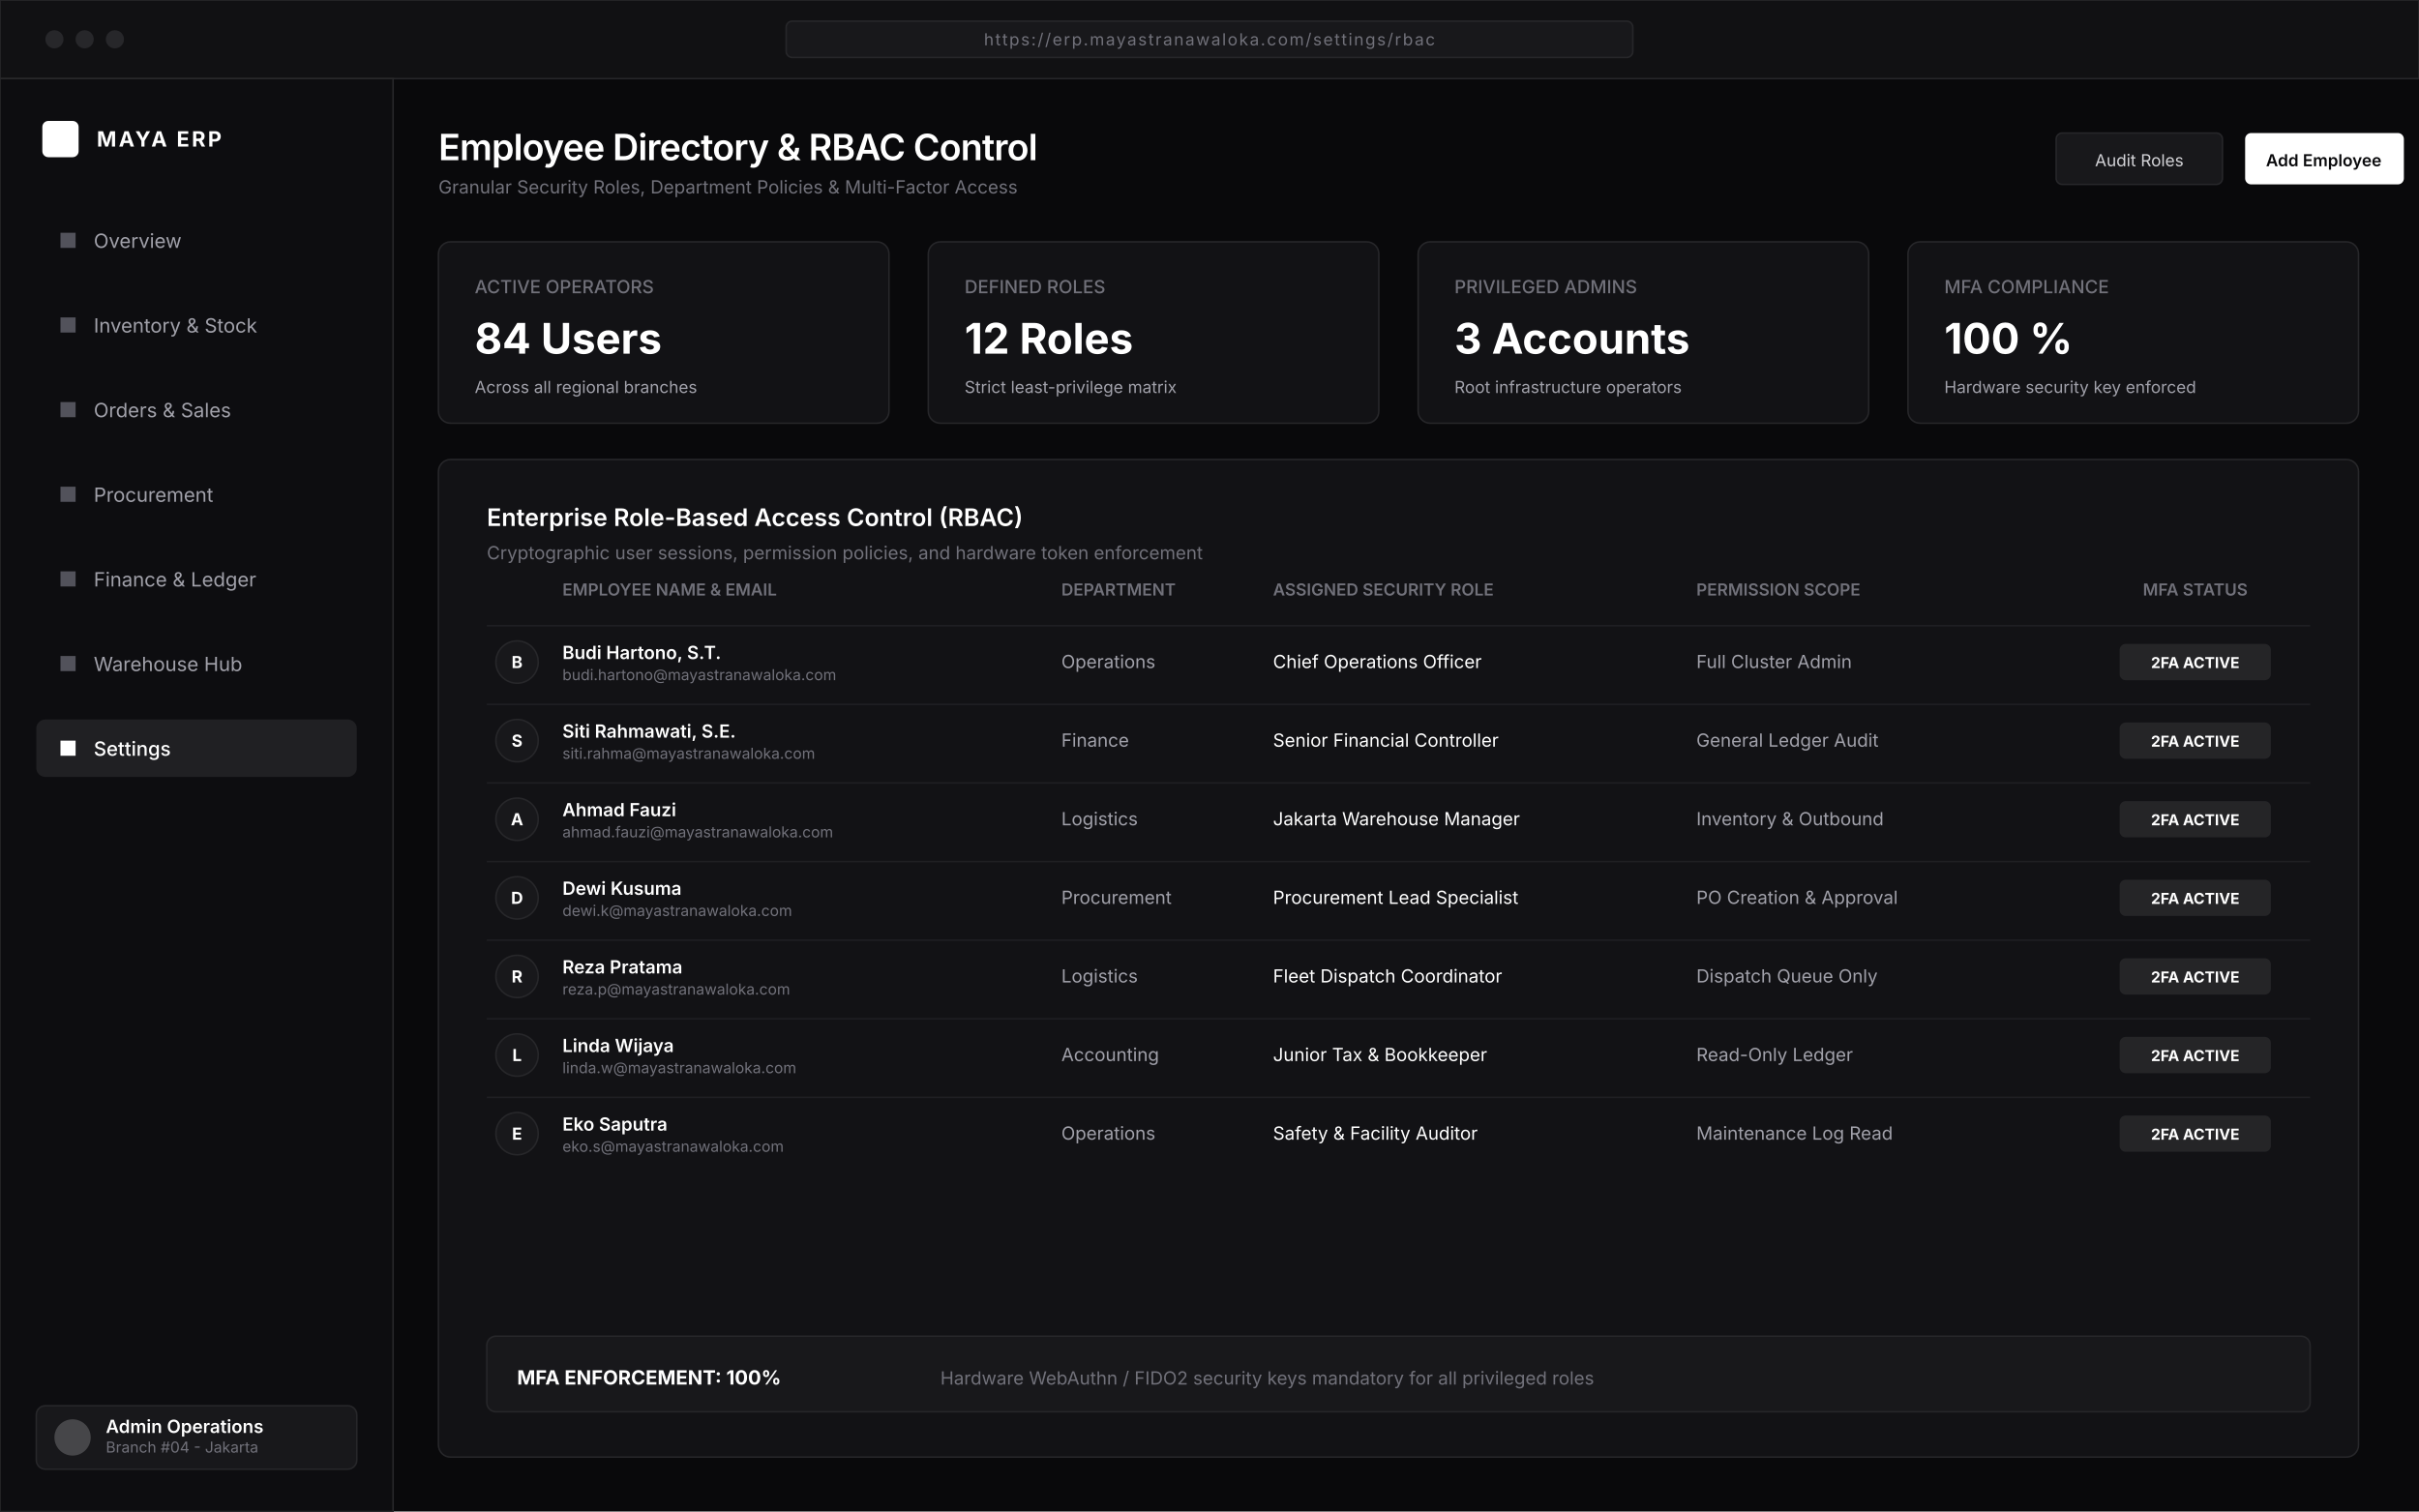
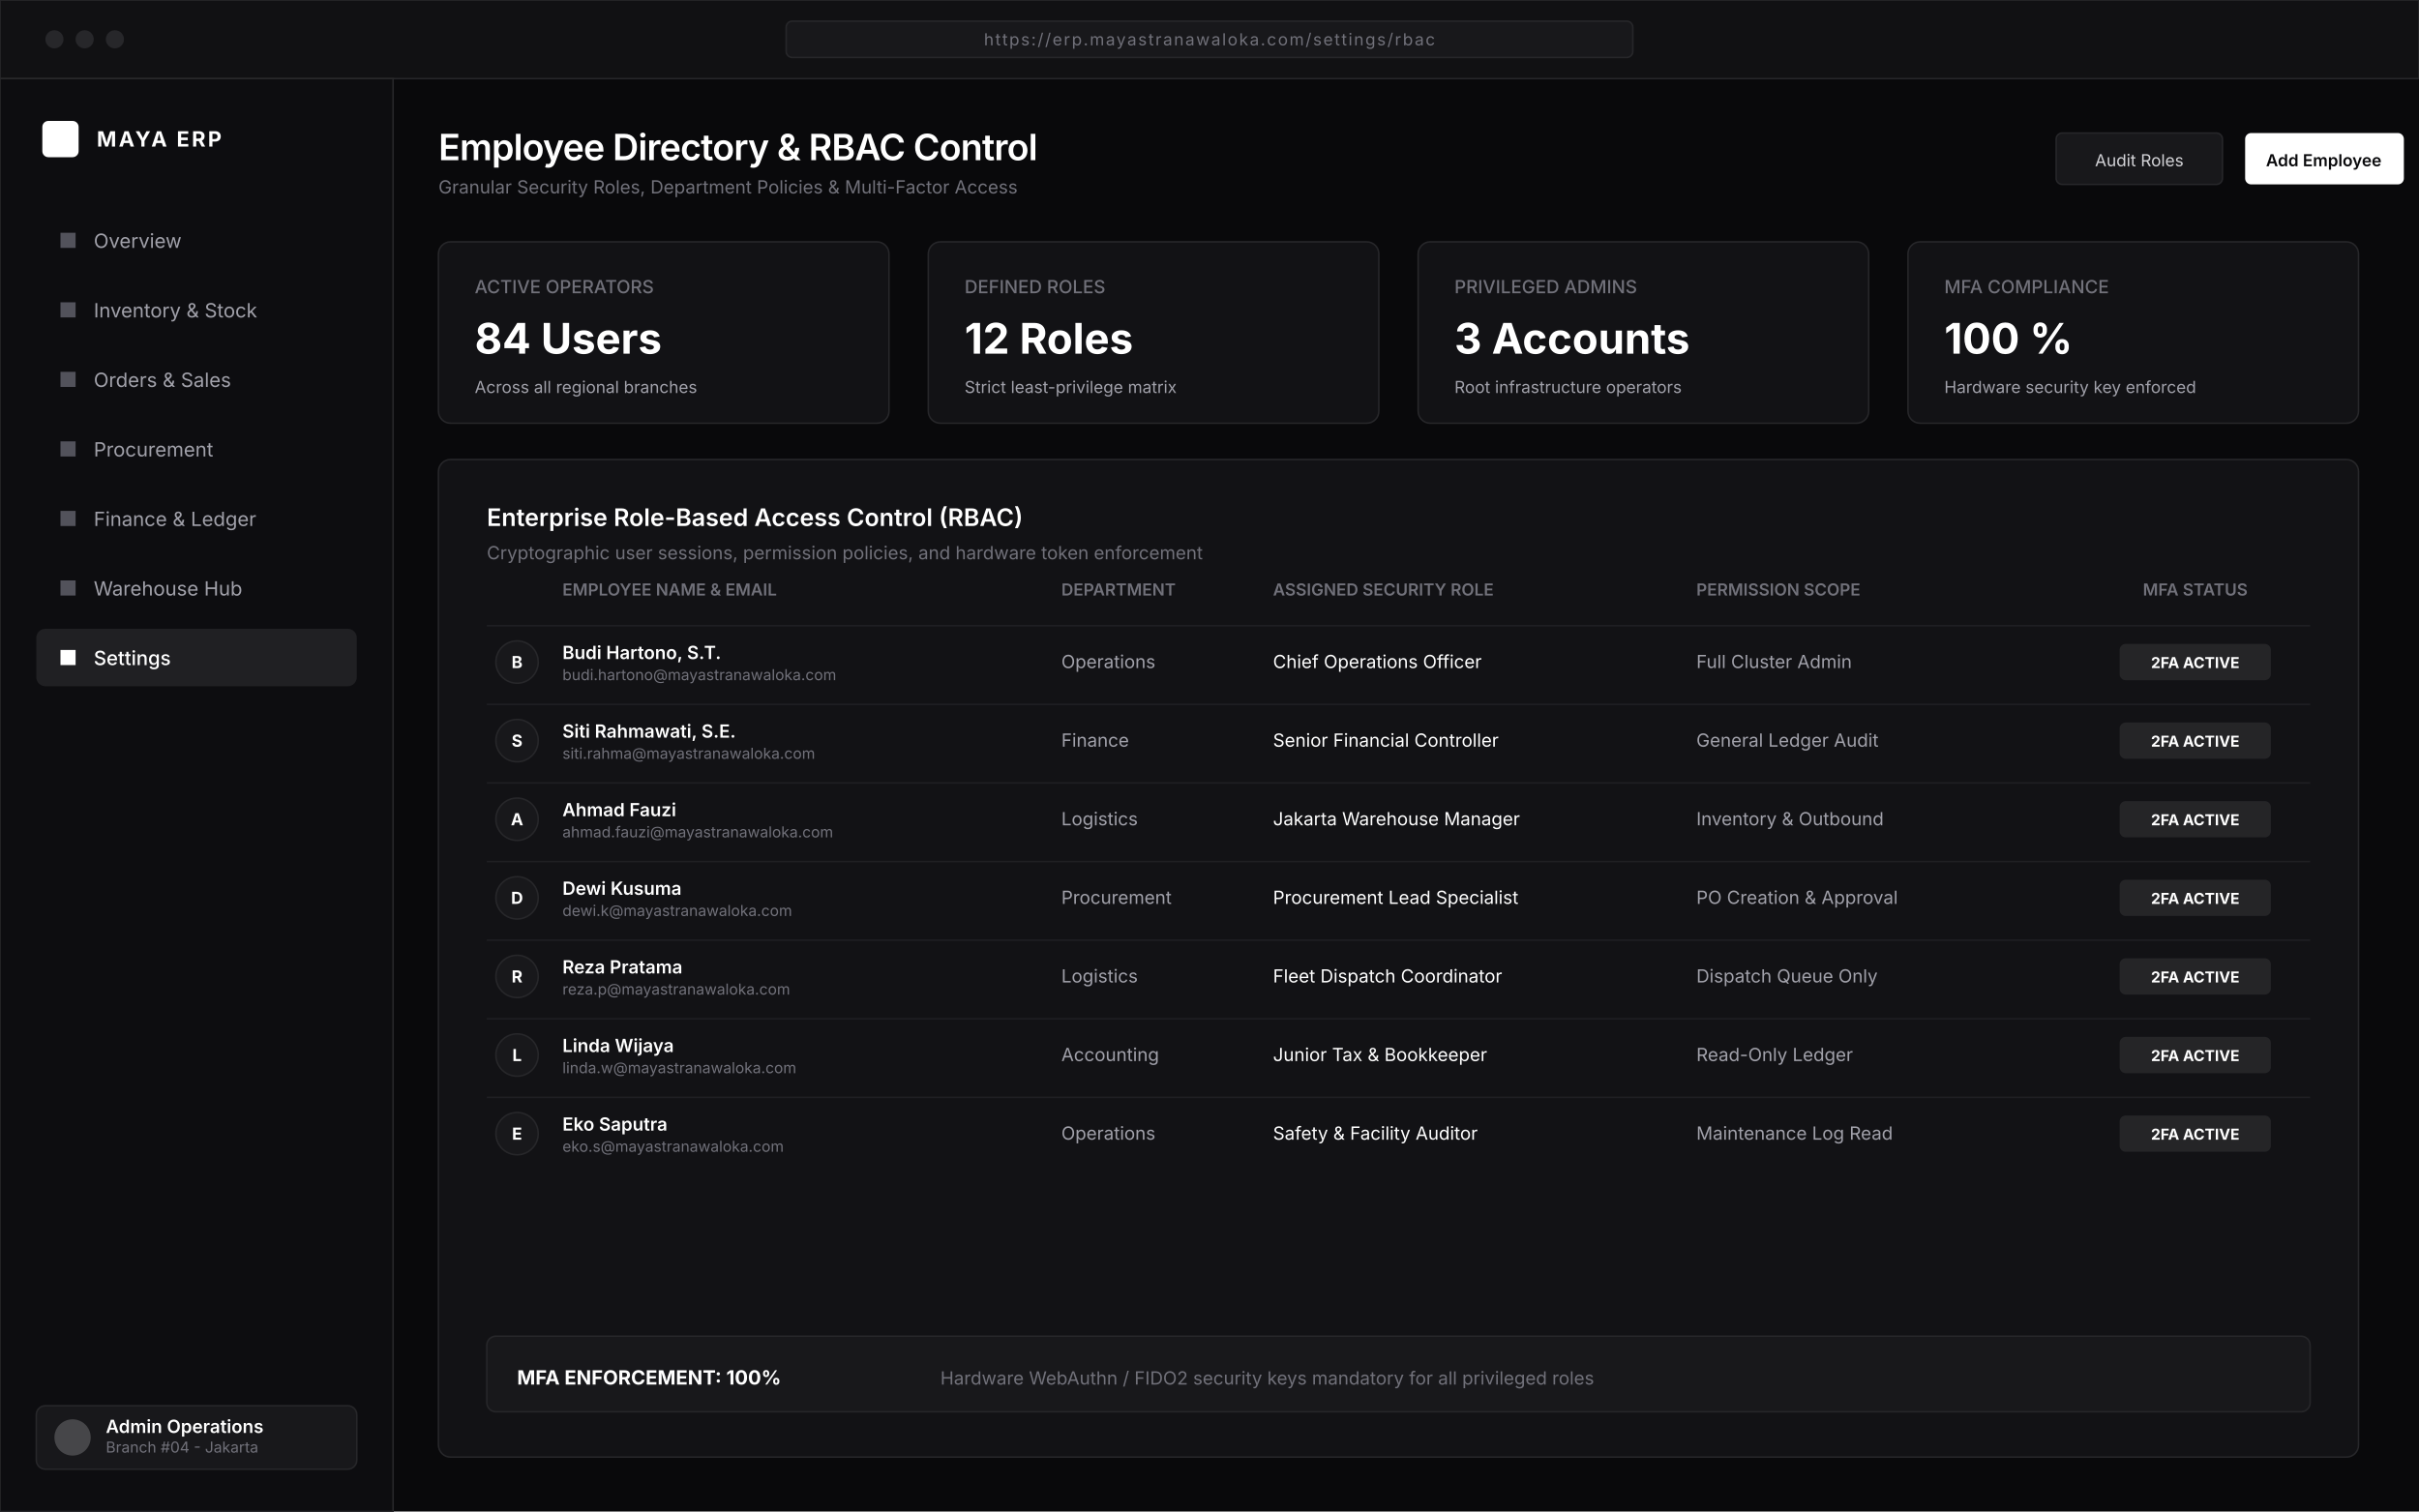
<svg xmlns="http://www.w3.org/2000/svg" viewBox="0 0 1600 1000" width="1600" height="1000" fill="none">
  <defs>
    <linearGradient id="chartGrad" x1="0" y1="0" x2="0" y2="1">
      <stop offset="0%" stop-color="#ffffff" stop-opacity="0.25" />
      <stop offset="100%" stop-color="#ffffff" stop-opacity="0.0" />
    </linearGradient>
    <linearGradient id="meterGrad" x1="0" y1="0" x2="1" y2="0">
      <stop offset="0%" stop-color="#ffffff" stop-opacity="0.8" />
      <stop offset="100%" stop-color="#ffffff" stop-opacity="0.2" />
    </linearGradient>
  </defs>
  <rect width="1600" height="1000" fill="#09090b" />
  <rect width="1600" height="52" fill="#111113" stroke="#27272a" stroke-width="1" />
  <circle cx="36" cy="26" r="6" fill="#27272a" />
  <circle cx="56" cy="26" r="6" fill="#27272a" />
  <circle cx="76" cy="26" r="6" fill="#27272a" />
  <rect x="520" y="14" width="560" height="24" rx="4" fill="#18181b" stroke="#27272a" stroke-width="1" />
  <text x="800" y="30" fill="#71717a" font-family="-apple-system, BlinkMacSystemFont, sans-serif" font-size="11" text-anchor="middle" letter-spacing="1">https://erp.mayastranawaloka.com/settings/rbac</text>
  <rect x="0" y="52" width="260" height="948" fill="#0d0d10" stroke="#27272a" stroke-width="1" />
  <rect x="28" y="80" width="24" height="24" rx="4" fill="#ffffff" />
  <text x="64" y="97" fill="#ffffff" font-family="-apple-system, BlinkMacSystemFont, sans-serif" font-size="14" font-weight="700" letter-spacing="1.5">MAYA ERP</text>
  <g transform="translate(24, 140)">
    <rect x="16" y="14" width="10" height="10" fill="#52525b" />
    <text x="38" y="24" fill="#a1a1aa" font-family="-apple-system, BlinkMacSystemFont, sans-serif" font-size="13">Overview</text>
-     <rect x="16" y="70" width="10" height="10" fill="#52525b" />
-     <text x="38" y="80" fill="#a1a1aa" font-family="-apple-system, BlinkMacSystemFont, sans-serif" font-size="13">Inventory &amp; Stock</text>
-     <rect x="16" y="126" width="10" height="10" fill="#52525b" />
-     <text x="38" y="136" fill="#a1a1aa" font-family="-apple-system, BlinkMacSystemFont, sans-serif" font-size="13">Orders &amp; Sales</text>
-     <rect x="16" y="182" width="10" height="10" fill="#52525b" />
-     <text x="38" y="192" fill="#a1a1aa" font-family="-apple-system, BlinkMacSystemFont, sans-serif" font-size="13">Procurement</text>
-     <rect x="16" y="238" width="10" height="10" fill="#52525b" />
-     <text x="38" y="248" fill="#a1a1aa" font-family="-apple-system, BlinkMacSystemFont, sans-serif" font-size="13">Finance &amp; Ledger</text>
-     <rect x="16" y="294" width="10" height="10" fill="#52525b" />
-     <text x="38" y="304" fill="#a1a1aa" font-family="-apple-system, BlinkMacSystemFont, sans-serif" font-size="13">Warehouse Hub</text>
-     <rect x="0" y="336" width="212" height="38" rx="6" fill="#ffffff" fill-opacity="0.08" />
-     <rect x="16" y="350" width="10" height="10" fill="#ffffff" />
-     <text x="38" y="360" fill="#ffffff" font-family="-apple-system, BlinkMacSystemFont, sans-serif" font-size="13" font-weight="500">Settings</text>
+     <rect x="16" y="60" width="10" height="10" fill="#52525b" />
+     <text x="38" y="70" fill="#a1a1aa" font-family="-apple-system, BlinkMacSystemFont, sans-serif" font-size="13">Inventory &amp; Stock</text>
+     <rect x="16" y="106" width="10" height="10" fill="#52525b" />
+     <text x="38" y="116" fill="#a1a1aa" font-family="-apple-system, BlinkMacSystemFont, sans-serif" font-size="13">Orders &amp; Sales</text>
+     <rect x="16" y="152" width="10" height="10" fill="#52525b" />
+     <text x="38" y="162" fill="#a1a1aa" font-family="-apple-system, BlinkMacSystemFont, sans-serif" font-size="13">Procurement</text>
+     <rect x="16" y="198" width="10" height="10" fill="#52525b" />
+     <text x="38" y="208" fill="#a1a1aa" font-family="-apple-system, BlinkMacSystemFont, sans-serif" font-size="13">Finance &amp; Ledger</text>
+     <rect x="16" y="244" width="10" height="10" fill="#52525b" />
+     <text x="38" y="254" fill="#a1a1aa" font-family="-apple-system, BlinkMacSystemFont, sans-serif" font-size="13">Warehouse Hub</text>
+     <rect x="0" y="276" width="212" height="38" rx="6" fill="#ffffff" fill-opacity="0.08" />
+     <rect x="16" y="290" width="10" height="10" fill="#ffffff" />
+     <text x="38" y="300" fill="#ffffff" font-family="-apple-system, BlinkMacSystemFont, sans-serif" font-size="13" font-weight="500">Settings</text>
  </g>
  <rect x="24" y="930" width="212" height="42" rx="6" fill="#18181b" stroke="#27272a" stroke-width="1" />
  <circle cx="48" cy="951" r="12" fill="#ffffff" fill-opacity="0.2" />
  <text x="70" y="948" fill="#ffffff" font-family="-apple-system, BlinkMacSystemFont, sans-serif" font-size="12" font-weight="600">Admin Operations</text>
  <text x="70" y="961" fill="#71717a" font-family="-apple-system, BlinkMacSystemFont, sans-serif" font-size="10">Branch #04 - Jakarta</text>
  <g transform="translate(290, 80)">
    <text x="0" y="26" fill="#ffffff" font-family="-apple-system, BlinkMacSystemFont, sans-serif" font-size="24" font-weight="600" letter-spacing="-0.5">Employee Directory &amp; RBAC Control</text>
    <text x="0" y="48" fill="#71717a" font-family="-apple-system, BlinkMacSystemFont, sans-serif" font-size="12">Granular Security Roles, Department Policies &amp; Multi-Factor Access</text>
    <rect x="1070" y="8" width="110" height="34" rx="4" fill="#18181b" stroke="#27272a" stroke-width="1" />
    <text x="1125" y="30" fill="#d4d4d8" font-family="-apple-system, BlinkMacSystemFont, sans-serif" font-size="11" text-anchor="middle">Audit Roles</text>
    <rect x="1195" y="8" width="105" height="34" rx="4" fill="#ffffff" />
    <text x="1247" y="30" fill="#09090b" font-family="-apple-system, BlinkMacSystemFont, sans-serif" font-size="11" font-weight="600" text-anchor="middle">Add Employee</text>
  </g>
  <g transform="translate(290, 160)">
    <rect x="0" y="0" width="298" height="120" rx="8" fill="#121215" stroke="#27272a" stroke-width="1" />
    <text x="24" y="34" fill="#71717a" font-family="-apple-system, BlinkMacSystemFont, sans-serif" font-size="12" font-weight="500">ACTIVE OPERATORS</text>
    <text x="24" y="74" fill="#ffffff" font-family="-apple-system, BlinkMacSystemFont, sans-serif" font-size="28" font-weight="700">84 Users</text>
    <text x="24" y="100" fill="#a1a1aa" font-family="-apple-system, BlinkMacSystemFont, sans-serif" font-size="11">Across all regional branches</text>
    <rect x="324" y="0" width="298" height="120" rx="8" fill="#121215" stroke="#27272a" stroke-width="1" />
    <text x="348" y="34" fill="#71717a" font-family="-apple-system, BlinkMacSystemFont, sans-serif" font-size="12" font-weight="500">DEFINED ROLES</text>
    <text x="348" y="74" fill="#ffffff" font-family="-apple-system, BlinkMacSystemFont, sans-serif" font-size="28" font-weight="700">12 Roles</text>
    <text x="348" y="100" fill="#a1a1aa" font-family="-apple-system, BlinkMacSystemFont, sans-serif" font-size="11">Strict least-privilege matrix</text>
    <rect x="648" y="0" width="298" height="120" rx="8" fill="#121215" stroke="#27272a" stroke-width="1" />
    <text x="672" y="34" fill="#71717a" font-family="-apple-system, BlinkMacSystemFont, sans-serif" font-size="12" font-weight="500">PRIVILEGED ADMINS</text>
    <text x="672" y="74" fill="#ffffff" font-family="-apple-system, BlinkMacSystemFont, sans-serif" font-size="28" font-weight="700">3 Accounts</text>
    <text x="672" y="100" fill="#a1a1aa" font-family="-apple-system, BlinkMacSystemFont, sans-serif" font-size="11">Root infrastructure operators</text>
    <rect x="972" y="0" width="298" height="120" rx="8" fill="#121215" stroke="#27272a" stroke-width="1" />
    <text x="996" y="34" fill="#71717a" font-family="-apple-system, BlinkMacSystemFont, sans-serif" font-size="12" font-weight="500">MFA COMPLIANCE</text>
    <text x="996" y="74" fill="#ffffff" font-family="-apple-system, BlinkMacSystemFont, sans-serif" font-size="28" font-weight="700">100 %</text>
    <text x="996" y="100" fill="#a1a1aa" font-family="-apple-system, BlinkMacSystemFont, sans-serif" font-size="11">Hardware security key enforced</text>
  </g>
  <g transform="translate(290, 304)">
    <rect x="0" y="0" width="1270" height="660" rx="8" fill="#121215" stroke="#27272a" stroke-width="1" />
    <text x="32" y="44" fill="#ffffff" font-family="-apple-system, BlinkMacSystemFont, sans-serif" font-size="16" font-weight="600">Enterprise Role-Based Access Control (RBAC)</text>
    <text x="32" y="66" fill="#71717a" font-family="-apple-system, BlinkMacSystemFont, sans-serif" font-size="12">Cryptographic user sessions, permission policies, and hardware token enforcement</text>
    <g transform="translate(32, 90)">
      <text x="50" y="0" fill="#71717a" font-family="-apple-system, BlinkMacSystemFont, sans-serif" font-size="11" font-weight="600">EMPLOYEE NAME &amp; EMAIL</text>
      <text x="380" y="0" fill="#71717a" font-family="-apple-system, BlinkMacSystemFont, sans-serif" font-size="11" font-weight="600">DEPARTMENT</text>
      <text x="520" y="0" fill="#71717a" font-family="-apple-system, BlinkMacSystemFont, sans-serif" font-size="11" font-weight="600">ASSIGNED SECURITY ROLE</text>
      <text x="800" y="0" fill="#71717a" font-family="-apple-system, BlinkMacSystemFont, sans-serif" font-size="11" font-weight="600">PERMISSION SCOPE</text>
      <text x="1130" y="0" fill="#71717a" font-family="-apple-system, BlinkMacSystemFont, sans-serif" font-size="11" font-weight="600" text-anchor="middle">MFA STATUS</text>
    </g>
    <g transform="translate(32, 110)">
      <line x1="0" y1="0" x2="1206" y2="0" stroke="#1f1f23" stroke-width="1" />
      <circle cx="20" cy="24" r="14" fill="#18181b" stroke="#27272a" />
      <text x="20" y="28" fill="#ffffff" font-family="-apple-system, BlinkMacSystemFont, sans-serif" font-size="11" font-weight="700" text-anchor="middle">B</text>
      <text x="50" y="22" fill="#ffffff" font-family="-apple-system, BlinkMacSystemFont, sans-serif" font-size="12" font-weight="600">Budi Hartono, S.T.</text>
      <text x="50" y="36" fill="#71717a" font-family="-apple-system, BlinkMacSystemFont, sans-serif" font-size="10">budi.hartono@mayastranawaloka.com</text>
      <text x="380" y="28" fill="#a1a1aa" font-family="-apple-system, BlinkMacSystemFont, sans-serif" font-size="12">Operations</text>
      <text x="520" y="28" fill="#ffffff" font-family="-apple-system, BlinkMacSystemFont, sans-serif" font-size="12">Chief Operations Officer</text>
      <text x="800" y="28" fill="#a1a1aa" font-family="-apple-system, BlinkMacSystemFont, sans-serif" font-size="12">Full Cluster Admin</text>
      <rect x="1080" y="12" width="100" height="24" rx="4" fill="#ffffff" fill-opacity="0.08" />
      <text x="1130" y="28" fill="#ffffff" font-family="-apple-system, BlinkMacSystemFont, sans-serif" font-size="10" font-weight="700" text-anchor="middle">2FA ACTIVE</text>
    </g>
    <g transform="translate(32, 162)">
      <line x1="0" y1="0" x2="1206" y2="0" stroke="#1f1f23" stroke-width="1" />
      <circle cx="20" cy="24" r="14" fill="#18181b" stroke="#27272a" />
      <text x="20" y="28" fill="#ffffff" font-family="-apple-system, BlinkMacSystemFont, sans-serif" font-size="11" font-weight="700" text-anchor="middle">S</text>
      <text x="50" y="22" fill="#ffffff" font-family="-apple-system, BlinkMacSystemFont, sans-serif" font-size="12" font-weight="600">Siti Rahmawati, S.E.</text>
      <text x="50" y="36" fill="#71717a" font-family="-apple-system, BlinkMacSystemFont, sans-serif" font-size="10">siti.rahma@mayastranawaloka.com</text>
      <text x="380" y="28" fill="#a1a1aa" font-family="-apple-system, BlinkMacSystemFont, sans-serif" font-size="12">Finance</text>
      <text x="520" y="28" fill="#ffffff" font-family="-apple-system, BlinkMacSystemFont, sans-serif" font-size="12">Senior Financial Controller</text>
      <text x="800" y="28" fill="#a1a1aa" font-family="-apple-system, BlinkMacSystemFont, sans-serif" font-size="12">General Ledger Audit</text>
      <rect x="1080" y="12" width="100" height="24" rx="4" fill="#ffffff" fill-opacity="0.08" />
      <text x="1130" y="28" fill="#ffffff" font-family="-apple-system, BlinkMacSystemFont, sans-serif" font-size="10" font-weight="700" text-anchor="middle">2FA ACTIVE</text>
    </g>
    <g transform="translate(32, 214)">
      <line x1="0" y1="0" x2="1206" y2="0" stroke="#1f1f23" stroke-width="1" />
      <circle cx="20" cy="24" r="14" fill="#18181b" stroke="#27272a" />
      <text x="20" y="28" fill="#ffffff" font-family="-apple-system, BlinkMacSystemFont, sans-serif" font-size="11" font-weight="700" text-anchor="middle">A</text>
      <text x="50" y="22" fill="#ffffff" font-family="-apple-system, BlinkMacSystemFont, sans-serif" font-size="12" font-weight="600">Ahmad Fauzi</text>
      <text x="50" y="36" fill="#71717a" font-family="-apple-system, BlinkMacSystemFont, sans-serif" font-size="10">ahmad.fauzi@mayastranawaloka.com</text>
      <text x="380" y="28" fill="#a1a1aa" font-family="-apple-system, BlinkMacSystemFont, sans-serif" font-size="12">Logistics</text>
      <text x="520" y="28" fill="#ffffff" font-family="-apple-system, BlinkMacSystemFont, sans-serif" font-size="12">Jakarta Warehouse Manager</text>
      <text x="800" y="28" fill="#a1a1aa" font-family="-apple-system, BlinkMacSystemFont, sans-serif" font-size="12">Inventory &amp; Outbound</text>
      <rect x="1080" y="12" width="100" height="24" rx="4" fill="#ffffff" fill-opacity="0.08" />
      <text x="1130" y="28" fill="#ffffff" font-family="-apple-system, BlinkMacSystemFont, sans-serif" font-size="10" font-weight="700" text-anchor="middle">2FA ACTIVE</text>
    </g>
    <g transform="translate(32, 266)">
      <line x1="0" y1="0" x2="1206" y2="0" stroke="#1f1f23" stroke-width="1" />
      <circle cx="20" cy="24" r="14" fill="#18181b" stroke="#27272a" />
      <text x="20" y="28" fill="#ffffff" font-family="-apple-system, BlinkMacSystemFont, sans-serif" font-size="11" font-weight="700" text-anchor="middle">D</text>
      <text x="50" y="22" fill="#ffffff" font-family="-apple-system, BlinkMacSystemFont, sans-serif" font-size="12" font-weight="600">Dewi Kusuma</text>
      <text x="50" y="36" fill="#71717a" font-family="-apple-system, BlinkMacSystemFont, sans-serif" font-size="10">dewi.k@mayastranawaloka.com</text>
      <text x="380" y="28" fill="#a1a1aa" font-family="-apple-system, BlinkMacSystemFont, sans-serif" font-size="12">Procurement</text>
      <text x="520" y="28" fill="#ffffff" font-family="-apple-system, BlinkMacSystemFont, sans-serif" font-size="12">Procurement Lead Specialist</text>
      <text x="800" y="28" fill="#a1a1aa" font-family="-apple-system, BlinkMacSystemFont, sans-serif" font-size="12">PO Creation &amp; Approval</text>
      <rect x="1080" y="12" width="100" height="24" rx="4" fill="#ffffff" fill-opacity="0.08" />
      <text x="1130" y="28" fill="#ffffff" font-family="-apple-system, BlinkMacSystemFont, sans-serif" font-size="10" font-weight="700" text-anchor="middle">2FA ACTIVE</text>
    </g>
    <g transform="translate(32, 318)">
      <line x1="0" y1="0" x2="1206" y2="0" stroke="#1f1f23" stroke-width="1" />
      <circle cx="20" cy="24" r="14" fill="#18181b" stroke="#27272a" />
      <text x="20" y="28" fill="#ffffff" font-family="-apple-system, BlinkMacSystemFont, sans-serif" font-size="11" font-weight="700" text-anchor="middle">R</text>
      <text x="50" y="22" fill="#ffffff" font-family="-apple-system, BlinkMacSystemFont, sans-serif" font-size="12" font-weight="600">Reza Pratama</text>
      <text x="50" y="36" fill="#71717a" font-family="-apple-system, BlinkMacSystemFont, sans-serif" font-size="10">reza.p@mayastranawaloka.com</text>
      <text x="380" y="28" fill="#a1a1aa" font-family="-apple-system, BlinkMacSystemFont, sans-serif" font-size="12">Logistics</text>
      <text x="520" y="28" fill="#ffffff" font-family="-apple-system, BlinkMacSystemFont, sans-serif" font-size="12">Fleet Dispatch Coordinator</text>
      <text x="800" y="28" fill="#a1a1aa" font-family="-apple-system, BlinkMacSystemFont, sans-serif" font-size="12">Dispatch Queue Only</text>
      <rect x="1080" y="12" width="100" height="24" rx="4" fill="#ffffff" fill-opacity="0.08" />
      <text x="1130" y="28" fill="#ffffff" font-family="-apple-system, BlinkMacSystemFont, sans-serif" font-size="10" font-weight="700" text-anchor="middle">2FA ACTIVE</text>
    </g>
    <g transform="translate(32, 370)">
      <line x1="0" y1="0" x2="1206" y2="0" stroke="#1f1f23" stroke-width="1" />
      <circle cx="20" cy="24" r="14" fill="#18181b" stroke="#27272a" />
      <text x="20" y="28" fill="#ffffff" font-family="-apple-system, BlinkMacSystemFont, sans-serif" font-size="11" font-weight="700" text-anchor="middle">L</text>
      <text x="50" y="22" fill="#ffffff" font-family="-apple-system, BlinkMacSystemFont, sans-serif" font-size="12" font-weight="600">Linda Wijaya</text>
      <text x="50" y="36" fill="#71717a" font-family="-apple-system, BlinkMacSystemFont, sans-serif" font-size="10">linda.w@mayastranawaloka.com</text>
      <text x="380" y="28" fill="#a1a1aa" font-family="-apple-system, BlinkMacSystemFont, sans-serif" font-size="12">Accounting</text>
      <text x="520" y="28" fill="#ffffff" font-family="-apple-system, BlinkMacSystemFont, sans-serif" font-size="12">Junior Tax &amp; Bookkeeper</text>
      <text x="800" y="28" fill="#a1a1aa" font-family="-apple-system, BlinkMacSystemFont, sans-serif" font-size="12">Read-Only Ledger</text>
      <rect x="1080" y="12" width="100" height="24" rx="4" fill="#ffffff" fill-opacity="0.08" />
      <text x="1130" y="28" fill="#ffffff" font-family="-apple-system, BlinkMacSystemFont, sans-serif" font-size="10" font-weight="700" text-anchor="middle">2FA ACTIVE</text>
    </g>
    <g transform="translate(32, 422)">
      <line x1="0" y1="0" x2="1206" y2="0" stroke="#1f1f23" stroke-width="1" />
      <circle cx="20" cy="24" r="14" fill="#18181b" stroke="#27272a" />
      <text x="20" y="28" fill="#ffffff" font-family="-apple-system, BlinkMacSystemFont, sans-serif" font-size="11" font-weight="700" text-anchor="middle">E</text>
      <text x="50" y="22" fill="#ffffff" font-family="-apple-system, BlinkMacSystemFont, sans-serif" font-size="12" font-weight="600">Eko Saputra</text>
      <text x="50" y="36" fill="#71717a" font-family="-apple-system, BlinkMacSystemFont, sans-serif" font-size="10">eko.s@mayastranawaloka.com</text>
      <text x="380" y="28" fill="#a1a1aa" font-family="-apple-system, BlinkMacSystemFont, sans-serif" font-size="12">Operations</text>
      <text x="520" y="28" fill="#ffffff" font-family="-apple-system, BlinkMacSystemFont, sans-serif" font-size="12">Safety &amp; Facility Auditor</text>
      <text x="800" y="28" fill="#a1a1aa" font-family="-apple-system, BlinkMacSystemFont, sans-serif" font-size="12">Maintenance Log Read</text>
      <rect x="1080" y="12" width="100" height="24" rx="4" fill="#ffffff" fill-opacity="0.08" />
      <text x="1130" y="28" fill="#ffffff" font-family="-apple-system, BlinkMacSystemFont, sans-serif" font-size="10" font-weight="700" text-anchor="middle">2FA ACTIVE</text>
    </g>
    <g transform="translate(32, 580)">
      <rect x="0" y="0" width="1206" height="50" rx="6" fill="#18181b" stroke="#27272a" stroke-width="1" />
      <text x="20" y="32" fill="#ffffff" font-family="-apple-system, BlinkMacSystemFont, sans-serif" font-size="13" font-weight="700">MFA ENFORCEMENT: 100%</text>
      <text x="300" y="32" fill="#71717a" font-family="-apple-system, BlinkMacSystemFont, sans-serif" font-size="12">Hardware WebAuthn / FIDO2 security keys mandatory for all privileged roles</text>
    </g>
  </g>
</svg>
